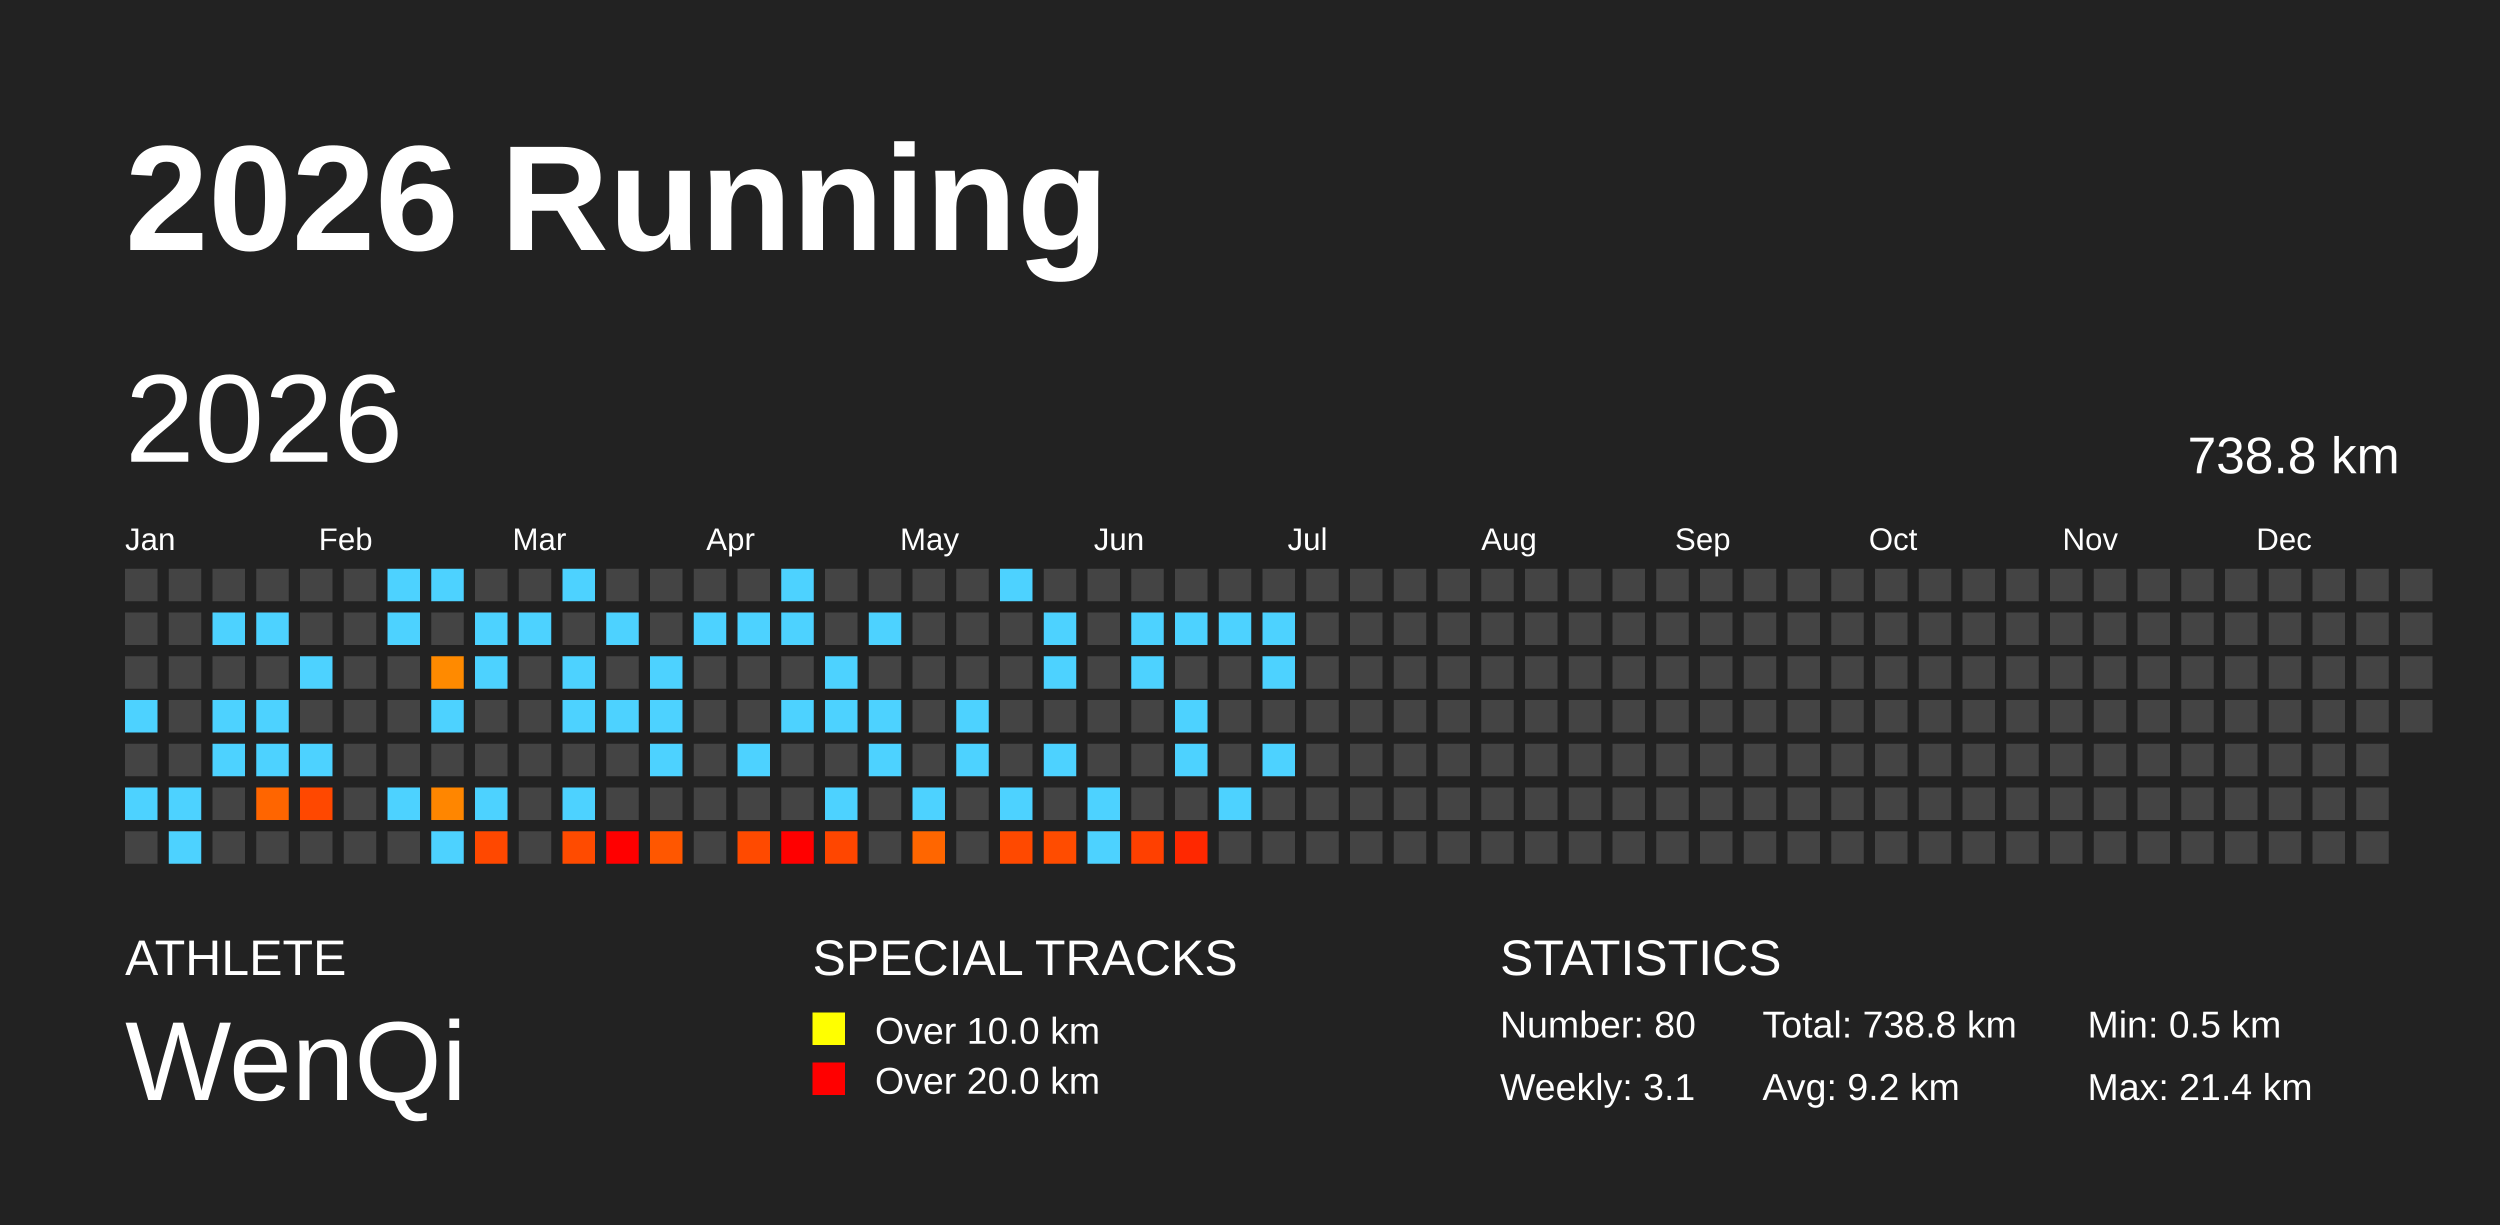
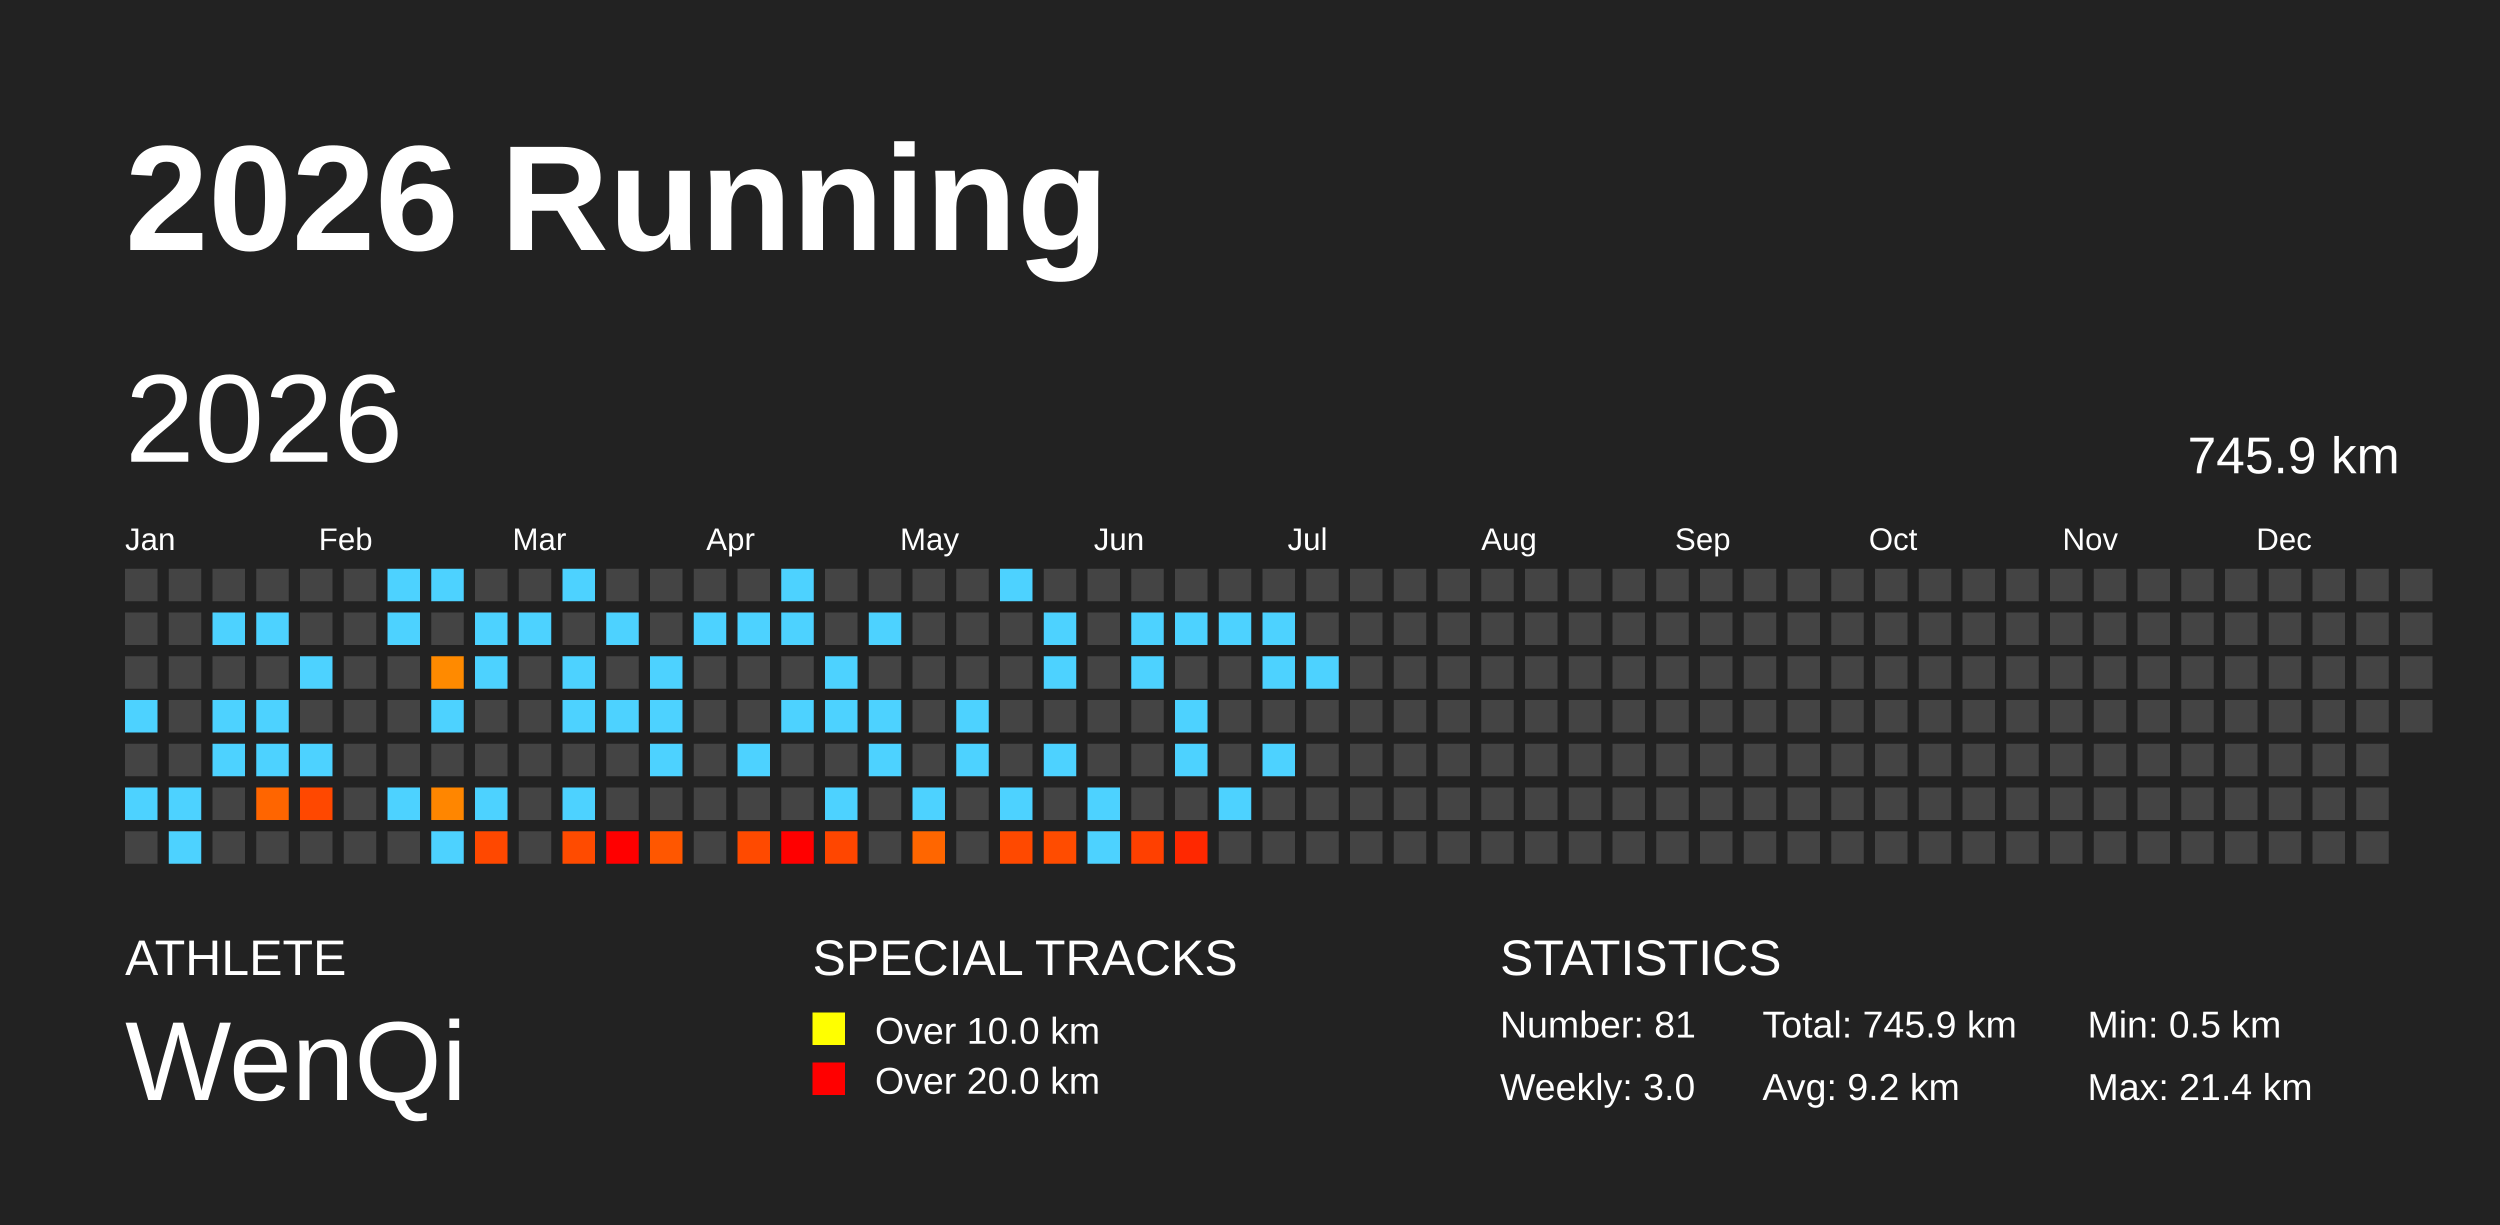
<svg xmlns="http://www.w3.org/2000/svg" baseProfile="full" height="98mm" version="1.1" viewBox="0,0,200,98" width="200mm">
  <defs />
  <rect fill="#222222" height="98" width="200" x="0" y="0" />
  <text fill="#FFFFFF" style="font-size:12px; font-family:Arial; font-weight:bold;" x="10" y="20">2026 Running</text>
  <text fill="#FFFFFF" style="font-size:4px; font-family:Arial" x="10" y="78">ATHLETE</text>
  <text fill="#FFFFFF" style="font-size:9px; font-family:Arial" x="10" y="88">WenQi</text>
  <text fill="#FFFFFF" style="font-size:4px; font-family:Arial" x="65" y="78">SPECIAL TRACKS</text>
  <rect fill="yellow" height="2.6" width="2.6" x="65" y="81" />
  <text fill="#FFFFFF" style="font-size:3px; font-family:Arial" x="70" y="83.5">Over 10.0 km</text>
  <rect fill="red" height="2.6" width="2.6" x="65" y="85" />
  <text fill="#FFFFFF" style="font-size:3px; font-family:Arial" x="70" y="87.5">Over 20.0 km</text>
  <text fill="#FFFFFF" style="font-size:4px; font-family:Arial" x="120" y="78">STATISTICS</text>
-   <text fill="#FFFFFF" style="font-size:3px; font-family:Arial" x="120" y="83">Number: 80</text>
-   <text fill="#FFFFFF" style="font-size:3px; font-family:Arial" x="120" y="88">Weekly: 3.1</text>
-   <text fill="#FFFFFF" style="font-size:3px; font-family:Arial" x="141" y="83">Total: 738.8 km</text>
+   <text fill="#FFFFFF" style="font-size:3px; font-family:Arial" x="120" y="83">Number: 81</text>
+   <text fill="#FFFFFF" style="font-size:3px; font-family:Arial" x="120" y="88">Weekly: 3.0</text>
+   <text fill="#FFFFFF" style="font-size:3px; font-family:Arial" x="141" y="83">Total: 745.9 km</text>
  <text fill="#FFFFFF" style="font-size:3px; font-family:Arial" x="141" y="88">Avg: 9.2 km</text>
  <text fill="#FFFFFF" style="font-size:3px; font-family:Arial" x="167" y="83">Min: 0.5 km</text>
  <text fill="#FFFFFF" style="font-size:3px; font-family:Arial" x="167" y="88">Max: 21.4 km</text>
  <text dominant-baseline="hanging" fill="#FFFFFF" style="font-size:10.0px; font-family:Arial;" x="10" y="30">2026</text>
-   <text dominant-baseline="hanging" fill="#FFFFFF" style="font-size:4.125px; font-family:Arial;" x="175" y="35">738.8 km</text>
+   <text dominant-baseline="hanging" fill="#FFFFFF" style="font-size:4.125px; font-family:Arial;" x="175" y="35">745.9 km</text>
  <text fill="#FFFFFF" style="font-size:2.5px; font-family:Arial" x="10.0" y="44">Jan</text>
  <text fill="#FFFFFF" style="font-size:2.5px; font-family:Arial" x="25.5" y="44">Feb</text>
  <text fill="#FFFFFF" style="font-size:2.5px; font-family:Arial" x="41.0" y="44">Mar</text>
  <text fill="#FFFFFF" style="font-size:2.5px; font-family:Arial" x="56.5" y="44">Apr</text>
  <text fill="#FFFFFF" style="font-size:2.5px; font-family:Arial" x="72.0" y="44">May</text>
  <text fill="#FFFFFF" style="font-size:2.5px; font-family:Arial" x="87.5" y="44">Jun</text>
  <text fill="#FFFFFF" style="font-size:2.5px; font-family:Arial" x="103.0" y="44">Jul</text>
  <text fill="#FFFFFF" style="font-size:2.5px; font-family:Arial" x="118.5" y="44">Aug</text>
  <text fill="#FFFFFF" style="font-size:2.5px; font-family:Arial" x="134.0" y="44">Sep</text>
  <text fill="#FFFFFF" style="font-size:2.5px; font-family:Arial" x="149.5" y="44">Oct</text>
  <text fill="#FFFFFF" style="font-size:2.5px; font-family:Arial" x="165.0" y="44">Nov</text>
  <text fill="#FFFFFF" style="font-size:2.5px; font-family:Arial" x="180.5" y="44">Dec</text>
  <rect fill="#444444" height="2.6" width="2.6" x="10.0" y="45.5" />
  <rect fill="#444444" height="2.6" width="2.6" x="10.0" y="49.0" />
  <rect fill="#444444" height="2.6" width="2.6" x="10.0" y="52.5" />
  <rect fill="#4dd2ff" height="2.6" width="2.6" x="10.0" y="56.0" />
  <rect fill="#444444" height="2.6" width="2.6" x="10.0" y="59.5" />
  <rect fill="#4dd2ff" height="2.6" width="2.6" x="10.0" y="63.0" />
  <rect fill="#444444" height="2.6" width="2.6" x="10.0" y="66.5" />
  <rect fill="#444444" height="2.6" width="2.6" x="13.5" y="45.5" />
  <rect fill="#444444" height="2.6" width="2.6" x="13.5" y="49.0" />
  <rect fill="#444444" height="2.6" width="2.6" x="13.5" y="52.5" />
  <rect fill="#444444" height="2.6" width="2.6" x="13.5" y="56.0" />
  <rect fill="#444444" height="2.6" width="2.6" x="13.5" y="59.5" />
  <rect fill="#4dd2ff" height="2.6" width="2.6" x="13.5" y="63.0" />
  <rect fill="#4dd2ff" height="2.6" width="2.6" x="13.5" y="66.5" />
  <rect fill="#444444" height="2.6" width="2.6" x="17.0" y="45.5" />
  <rect fill="#4dd2ff" height="2.6" width="2.6" x="17.0" y="49.0" />
  <rect fill="#444444" height="2.6" width="2.6" x="17.0" y="52.5" />
  <rect fill="#4dd2ff" height="2.6" width="2.6" x="17.0" y="56.0" />
  <rect fill="#4dd2ff" height="2.6" width="2.6" x="17.0" y="59.5" />
  <rect fill="#444444" height="2.6" width="2.6" x="17.0" y="63.0" />
  <rect fill="#444444" height="2.6" width="2.6" x="17.0" y="66.5" />
  <rect fill="#444444" height="2.6" width="2.6" x="20.5" y="45.5" />
  <rect fill="#4dd2ff" height="2.6" width="2.6" x="20.5" y="49.0" />
  <rect fill="#444444" height="2.6" width="2.6" x="20.5" y="52.5" />
  <rect fill="#4dd2ff" height="2.6" width="2.6" x="20.5" y="56.0" />
  <rect fill="#4dd2ff" height="2.6" width="2.6" x="20.5" y="59.5" />
  <rect fill="#ff6500" height="2.6" width="2.6" x="20.5" y="63.0" />
  <rect fill="#444444" height="2.6" width="2.6" x="20.5" y="66.5" />
  <rect fill="#444444" height="2.6" width="2.6" x="24.0" y="45.5" />
  <rect fill="#444444" height="2.6" width="2.6" x="24.0" y="49.0" />
  <rect fill="#4dd2ff" height="2.6" width="2.6" x="24.0" y="52.5" />
  <rect fill="#444444" height="2.6" width="2.6" x="24.0" y="56.0" />
  <rect fill="#4dd2ff" height="2.6" width="2.6" x="24.0" y="59.5" />
  <rect fill="#ff4800" height="2.6" width="2.6" x="24.0" y="63.0" />
  <rect fill="#444444" height="2.6" width="2.6" x="24.0" y="66.5" />
  <rect fill="#444444" height="2.6" width="2.6" x="27.5" y="45.5" />
  <rect fill="#444444" height="2.6" width="2.6" x="27.5" y="49.0" />
  <rect fill="#444444" height="2.6" width="2.6" x="27.5" y="52.5" />
  <rect fill="#444444" height="2.6" width="2.6" x="27.5" y="56.0" />
  <rect fill="#444444" height="2.6" width="2.6" x="27.5" y="59.5" />
  <rect fill="#444444" height="2.6" width="2.6" x="27.5" y="63.0" />
  <rect fill="#444444" height="2.6" width="2.6" x="27.5" y="66.5" />
  <rect fill="#4dd2ff" height="2.6" width="2.6" x="31.0" y="45.5" />
  <rect fill="#4dd2ff" height="2.6" width="2.6" x="31.0" y="49.0" />
  <rect fill="#444444" height="2.6" width="2.6" x="31.0" y="52.5" />
  <rect fill="#444444" height="2.6" width="2.6" x="31.0" y="56.0" />
  <rect fill="#444444" height="2.6" width="2.6" x="31.0" y="59.5" />
  <rect fill="#4dd2ff" height="2.6" width="2.6" x="31.0" y="63.0" />
  <rect fill="#444444" height="2.6" width="2.6" x="31.0" y="66.5" />
  <rect fill="#4dd2ff" height="2.6" width="2.6" x="34.5" y="45.5" />
  <rect fill="#444444" height="2.6" width="2.6" x="34.5" y="49.0" />
  <rect fill="#ff8a00" height="2.6" width="2.6" x="34.5" y="52.5" />
  <rect fill="#4dd2ff" height="2.6" width="2.6" x="34.5" y="56.0" />
  <rect fill="#444444" height="2.6" width="2.6" x="34.5" y="59.5" />
  <rect fill="#ff8600" height="2.6" width="2.6" x="34.5" y="63.0" />
  <rect fill="#4dd2ff" height="2.6" width="2.6" x="34.5" y="66.5" />
  <rect fill="#444444" height="2.6" width="2.6" x="38.0" y="45.5" />
  <rect fill="#4dd2ff" height="2.6" width="2.6" x="38.0" y="49.0" />
  <rect fill="#4dd2ff" height="2.6" width="2.6" x="38.0" y="52.5" />
  <rect fill="#444444" height="2.6" width="2.6" x="38.0" y="56.0" />
  <rect fill="#444444" height="2.6" width="2.6" x="38.0" y="59.5" />
  <rect fill="#4dd2ff" height="2.6" width="2.6" x="38.0" y="63.0" />
  <rect fill="#ff4800" height="2.6" width="2.6" x="38.0" y="66.5" />
  <rect fill="#444444" height="2.6" width="2.6" x="41.5" y="45.5" />
  <rect fill="#4dd2ff" height="2.6" width="2.6" x="41.5" y="49.0" />
  <rect fill="#444444" height="2.6" width="2.6" x="41.5" y="52.5" />
  <rect fill="#444444" height="2.6" width="2.6" x="41.5" y="56.0" />
  <rect fill="#444444" height="2.6" width="2.6" x="41.5" y="59.5" />
  <rect fill="#444444" height="2.6" width="2.6" x="41.5" y="63.0" />
  <rect fill="#444444" height="2.6" width="2.6" x="41.5" y="66.5" />
  <rect fill="#4dd2ff" height="2.6" width="2.6" x="45.0" y="45.5" />
  <rect fill="#444444" height="2.6" width="2.6" x="45.0" y="49.0" />
  <rect fill="#4dd2ff" height="2.6" width="2.6" x="45.0" y="52.5" />
  <rect fill="#4dd2ff" height="2.6" width="2.6" x="45.0" y="56.0" />
  <rect fill="#444444" height="2.6" width="2.6" x="45.0" y="59.5" />
  <rect fill="#4dd2ff" height="2.6" width="2.6" x="45.0" y="63.0" />
  <rect fill="#ff4b00" height="2.6" width="2.6" x="45.0" y="66.5" />
  <rect fill="#444444" height="2.6" width="2.6" x="48.5" y="45.5" />
  <rect fill="#4dd2ff" height="2.6" width="2.6" x="48.5" y="49.0" />
  <rect fill="#444444" height="2.6" width="2.6" x="48.5" y="52.5" />
  <rect fill="#4dd2ff" height="2.6" width="2.6" x="48.5" y="56.0" />
  <rect fill="#444444" height="2.6" width="2.6" x="48.5" y="59.5" />
  <rect fill="#444444" height="2.6" width="2.6" x="48.5" y="63.0" />
  <rect fill="red" height="2.6" width="2.6" x="48.5" y="66.5" />
  <rect fill="#444444" height="2.6" width="2.6" x="52.0" y="45.5" />
  <rect fill="#444444" height="2.6" width="2.6" x="52.0" y="49.0" />
  <rect fill="#4dd2ff" height="2.6" width="2.6" x="52.0" y="52.5" />
  <rect fill="#4dd2ff" height="2.6" width="2.6" x="52.0" y="56.0" />
  <rect fill="#4dd2ff" height="2.6" width="2.6" x="52.0" y="59.5" />
  <rect fill="#444444" height="2.6" width="2.6" x="52.0" y="63.0" />
  <rect fill="#ff5700" height="2.6" width="2.6" x="52.0" y="66.5" />
  <rect fill="#444444" height="2.6" width="2.6" x="55.5" y="45.5" />
  <rect fill="#4dd2ff" height="2.6" width="2.6" x="55.5" y="49.0" />
  <rect fill="#444444" height="2.6" width="2.6" x="55.5" y="52.5" />
  <rect fill="#444444" height="2.6" width="2.6" x="55.5" y="56.0" />
  <rect fill="#444444" height="2.6" width="2.6" x="55.5" y="59.5" />
  <rect fill="#444444" height="2.6" width="2.6" x="55.5" y="63.0" />
  <rect fill="#444444" height="2.6" width="2.6" x="55.5" y="66.5" />
  <rect fill="#444444" height="2.6" width="2.6" x="59.0" y="45.5" />
  <rect fill="#4dd2ff" height="2.6" width="2.6" x="59.0" y="49.0" />
  <rect fill="#444444" height="2.6" width="2.6" x="59.0" y="52.5" />
  <rect fill="#444444" height="2.6" width="2.6" x="59.0" y="56.0" />
  <rect fill="#4dd2ff" height="2.6" width="2.6" x="59.0" y="59.5" />
  <rect fill="#444444" height="2.6" width="2.6" x="59.0" y="63.0" />
  <rect fill="#ff4a00" height="2.6" width="2.6" x="59.0" y="66.5" />
  <rect fill="#4dd2ff" height="2.6" width="2.6" x="62.5" y="45.5" />
  <rect fill="#4dd2ff" height="2.6" width="2.6" x="62.5" y="49.0" />
  <rect fill="#444444" height="2.6" width="2.6" x="62.5" y="52.5" />
  <rect fill="#4dd2ff" height="2.6" width="2.6" x="62.5" y="56.0" />
  <rect fill="#444444" height="2.6" width="2.6" x="62.5" y="59.5" />
  <rect fill="#444444" height="2.6" width="2.6" x="62.5" y="63.0" />
  <rect fill="red" height="2.6" width="2.6" x="62.5" y="66.5" />
  <rect fill="#444444" height="2.6" width="2.6" x="66.0" y="45.5" />
  <rect fill="#444444" height="2.6" width="2.6" x="66.0" y="49.0" />
  <rect fill="#4dd2ff" height="2.6" width="2.6" x="66.0" y="52.5" />
  <rect fill="#4dd2ff" height="2.6" width="2.6" x="66.0" y="56.0" />
  <rect fill="#444444" height="2.6" width="2.6" x="66.0" y="59.5" />
  <rect fill="#4dd2ff" height="2.6" width="2.6" x="66.0" y="63.0" />
  <rect fill="#ff4600" height="2.6" width="2.6" x="66.0" y="66.5" />
  <rect fill="#444444" height="2.6" width="2.6" x="69.5" y="45.5" />
  <rect fill="#4dd2ff" height="2.6" width="2.6" x="69.5" y="49.0" />
  <rect fill="#444444" height="2.6" width="2.6" x="69.5" y="52.5" />
  <rect fill="#4dd2ff" height="2.6" width="2.6" x="69.5" y="56.0" />
  <rect fill="#4dd2ff" height="2.6" width="2.6" x="69.5" y="59.5" />
  <rect fill="#444444" height="2.6" width="2.6" x="69.5" y="63.0" />
  <rect fill="#444444" height="2.6" width="2.6" x="69.5" y="66.5" />
  <rect fill="#444444" height="2.6" width="2.6" x="73.0" y="45.5" />
  <rect fill="#444444" height="2.6" width="2.6" x="73.0" y="49.0" />
  <rect fill="#444444" height="2.6" width="2.6" x="73.0" y="52.5" />
  <rect fill="#444444" height="2.6" width="2.6" x="73.0" y="56.0" />
  <rect fill="#444444" height="2.6" width="2.6" x="73.0" y="59.5" />
  <rect fill="#4dd2ff" height="2.6" width="2.6" x="73.0" y="63.0" />
  <rect fill="#ff6600" height="2.6" width="2.6" x="73.0" y="66.5" />
  <rect fill="#444444" height="2.6" width="2.6" x="76.5" y="45.5" />
  <rect fill="#444444" height="2.6" width="2.6" x="76.5" y="49.0" />
  <rect fill="#444444" height="2.6" width="2.6" x="76.5" y="52.5" />
  <rect fill="#4dd2ff" height="2.6" width="2.6" x="76.5" y="56.0" />
  <rect fill="#4dd2ff" height="2.6" width="2.6" x="76.5" y="59.5" />
  <rect fill="#444444" height="2.6" width="2.6" x="76.5" y="63.0" />
  <rect fill="#444444" height="2.6" width="2.6" x="76.5" y="66.5" />
  <rect fill="#4dd2ff" height="2.6" width="2.6" x="80.0" y="45.5" />
  <rect fill="#444444" height="2.6" width="2.6" x="80.0" y="49.0" />
  <rect fill="#444444" height="2.6" width="2.6" x="80.0" y="52.5" />
  <rect fill="#444444" height="2.6" width="2.6" x="80.0" y="56.0" />
  <rect fill="#444444" height="2.6" width="2.6" x="80.0" y="59.5" />
  <rect fill="#4dd2ff" height="2.6" width="2.6" x="80.0" y="63.0" />
  <rect fill="#ff4900" height="2.6" width="2.6" x="80.0" y="66.5" />
  <rect fill="#444444" height="2.6" width="2.6" x="83.5" y="45.5" />
  <rect fill="#4dd2ff" height="2.6" width="2.6" x="83.5" y="49.0" />
  <rect fill="#4dd2ff" height="2.6" width="2.6" x="83.5" y="52.5" />
  <rect fill="#444444" height="2.6" width="2.6" x="83.5" y="56.0" />
  <rect fill="#4dd2ff" height="2.6" width="2.6" x="83.5" y="59.5" />
  <rect fill="#444444" height="2.6" width="2.6" x="83.5" y="63.0" />
  <rect fill="#ff4c00" height="2.6" width="2.6" x="83.5" y="66.5" />
  <rect fill="#444444" height="2.6" width="2.6" x="87.0" y="45.5" />
  <rect fill="#444444" height="2.6" width="2.6" x="87.0" y="49.0" />
  <rect fill="#444444" height="2.6" width="2.6" x="87.0" y="52.5" />
  <rect fill="#444444" height="2.6" width="2.6" x="87.0" y="56.0" />
  <rect fill="#444444" height="2.6" width="2.6" x="87.0" y="59.5" />
  <rect fill="#4dd2ff" height="2.6" width="2.6" x="87.0" y="63.0" />
  <rect fill="#4dd2ff" height="2.6" width="2.6" x="87.0" y="66.5" />
  <rect fill="#444444" height="2.6" width="2.6" x="90.5" y="45.5" />
  <rect fill="#4dd2ff" height="2.6" width="2.6" x="90.5" y="49.0" />
  <rect fill="#4dd2ff" height="2.6" width="2.6" x="90.5" y="52.5" />
  <rect fill="#444444" height="2.6" width="2.6" x="90.5" y="56.0" />
  <rect fill="#444444" height="2.6" width="2.6" x="90.5" y="59.5" />
  <rect fill="#444444" height="2.6" width="2.6" x="90.5" y="63.0" />
  <rect fill="#ff4000" height="2.6" width="2.6" x="90.5" y="66.5" />
  <rect fill="#444444" height="2.6" width="2.6" x="94.0" y="45.5" />
  <rect fill="#4dd2ff" height="2.6" width="2.6" x="94.0" y="49.0" />
  <rect fill="#444444" height="2.6" width="2.6" x="94.0" y="52.5" />
  <rect fill="#4dd2ff" height="2.6" width="2.6" x="94.0" y="56.0" />
  <rect fill="#4dd2ff" height="2.6" width="2.6" x="94.0" y="59.5" />
  <rect fill="#444444" height="2.6" width="2.6" x="94.0" y="63.0" />
  <rect fill="#ff2800" height="2.6" width="2.6" x="94.0" y="66.5" />
  <rect fill="#444444" height="2.6" width="2.6" x="97.5" y="45.5" />
  <rect fill="#4dd2ff" height="2.6" width="2.6" x="97.5" y="49.0" />
  <rect fill="#444444" height="2.6" width="2.6" x="97.5" y="52.5" />
  <rect fill="#444444" height="2.6" width="2.6" x="97.5" y="56.0" />
  <rect fill="#444444" height="2.6" width="2.6" x="97.5" y="59.5" />
  <rect fill="#4dd2ff" height="2.6" width="2.6" x="97.5" y="63.0" />
  <rect fill="#444444" height="2.6" width="2.6" x="97.5" y="66.5" />
  <rect fill="#444444" height="2.6" width="2.6" x="101.0" y="45.5" />
  <rect fill="#4dd2ff" height="2.6" width="2.6" x="101.0" y="49.0" />
  <rect fill="#4dd2ff" height="2.6" width="2.6" x="101.0" y="52.5" />
  <rect fill="#444444" height="2.6" width="2.6" x="101.0" y="56.0" />
  <rect fill="#4dd2ff" height="2.6" width="2.6" x="101.0" y="59.5" />
  <rect fill="#444444" height="2.6" width="2.6" x="101.0" y="63.0" />
  <rect fill="#444444" height="2.6" width="2.6" x="101.0" y="66.5" />
  <rect fill="#444444" height="2.6" width="2.6" x="104.5" y="45.5" />
  <rect fill="#444444" height="2.6" width="2.6" x="104.5" y="49.0" />
-   <rect fill="#444444" height="2.6" width="2.6" x="104.5" y="52.5" />
+   <rect fill="#4dd2ff" height="2.6" width="2.6" x="104.5" y="52.5" />
  <rect fill="#444444" height="2.6" width="2.6" x="104.5" y="56.0" />
  <rect fill="#444444" height="2.6" width="2.6" x="104.5" y="59.5" />
  <rect fill="#444444" height="2.6" width="2.6" x="104.5" y="63.0" />
  <rect fill="#444444" height="2.6" width="2.6" x="104.5" y="66.5" />
  <rect fill="#444444" height="2.6" width="2.6" x="108.0" y="45.5" />
  <rect fill="#444444" height="2.6" width="2.6" x="108.0" y="49.0" />
  <rect fill="#444444" height="2.6" width="2.6" x="108.0" y="52.5" />
  <rect fill="#444444" height="2.6" width="2.6" x="108.0" y="56.0" />
  <rect fill="#444444" height="2.6" width="2.6" x="108.0" y="59.5" />
  <rect fill="#444444" height="2.6" width="2.6" x="108.0" y="63.0" />
  <rect fill="#444444" height="2.6" width="2.6" x="108.0" y="66.5" />
  <rect fill="#444444" height="2.6" width="2.6" x="111.5" y="45.5" />
  <rect fill="#444444" height="2.6" width="2.6" x="111.5" y="49.0" />
  <rect fill="#444444" height="2.6" width="2.6" x="111.5" y="52.5" />
  <rect fill="#444444" height="2.6" width="2.6" x="111.5" y="56.0" />
  <rect fill="#444444" height="2.6" width="2.6" x="111.5" y="59.5" />
  <rect fill="#444444" height="2.6" width="2.6" x="111.5" y="63.0" />
  <rect fill="#444444" height="2.6" width="2.6" x="111.5" y="66.5" />
  <rect fill="#444444" height="2.6" width="2.6" x="115.0" y="45.5" />
  <rect fill="#444444" height="2.6" width="2.6" x="115.0" y="49.0" />
  <rect fill="#444444" height="2.6" width="2.6" x="115.0" y="52.5" />
  <rect fill="#444444" height="2.6" width="2.6" x="115.0" y="56.0" />
  <rect fill="#444444" height="2.6" width="2.6" x="115.0" y="59.5" />
  <rect fill="#444444" height="2.6" width="2.6" x="115.0" y="63.0" />
  <rect fill="#444444" height="2.6" width="2.6" x="115.0" y="66.5" />
  <rect fill="#444444" height="2.6" width="2.6" x="118.5" y="45.5" />
  <rect fill="#444444" height="2.6" width="2.6" x="118.5" y="49.0" />
  <rect fill="#444444" height="2.6" width="2.6" x="118.5" y="52.5" />
  <rect fill="#444444" height="2.6" width="2.6" x="118.5" y="56.0" />
  <rect fill="#444444" height="2.6" width="2.6" x="118.5" y="59.5" />
  <rect fill="#444444" height="2.6" width="2.6" x="118.5" y="63.0" />
  <rect fill="#444444" height="2.6" width="2.6" x="118.5" y="66.5" />
  <rect fill="#444444" height="2.6" width="2.6" x="122.0" y="45.5" />
  <rect fill="#444444" height="2.6" width="2.6" x="122.0" y="49.0" />
  <rect fill="#444444" height="2.6" width="2.6" x="122.0" y="52.5" />
  <rect fill="#444444" height="2.6" width="2.6" x="122.0" y="56.0" />
  <rect fill="#444444" height="2.6" width="2.6" x="122.0" y="59.5" />
  <rect fill="#444444" height="2.6" width="2.6" x="122.0" y="63.0" />
  <rect fill="#444444" height="2.6" width="2.6" x="122.0" y="66.5" />
  <rect fill="#444444" height="2.6" width="2.6" x="125.5" y="45.5" />
  <rect fill="#444444" height="2.6" width="2.6" x="125.5" y="49.0" />
  <rect fill="#444444" height="2.6" width="2.6" x="125.5" y="52.5" />
  <rect fill="#444444" height="2.6" width="2.6" x="125.5" y="56.0" />
  <rect fill="#444444" height="2.6" width="2.6" x="125.5" y="59.5" />
  <rect fill="#444444" height="2.6" width="2.6" x="125.5" y="63.0" />
  <rect fill="#444444" height="2.6" width="2.6" x="125.5" y="66.5" />
  <rect fill="#444444" height="2.6" width="2.6" x="129.0" y="45.5" />
  <rect fill="#444444" height="2.6" width="2.6" x="129.0" y="49.0" />
  <rect fill="#444444" height="2.6" width="2.6" x="129.0" y="52.5" />
  <rect fill="#444444" height="2.6" width="2.6" x="129.0" y="56.0" />
  <rect fill="#444444" height="2.6" width="2.6" x="129.0" y="59.5" />
  <rect fill="#444444" height="2.6" width="2.6" x="129.0" y="63.0" />
  <rect fill="#444444" height="2.6" width="2.6" x="129.0" y="66.5" />
  <rect fill="#444444" height="2.6" width="2.6" x="132.5" y="45.5" />
  <rect fill="#444444" height="2.6" width="2.6" x="132.5" y="49.0" />
  <rect fill="#444444" height="2.6" width="2.6" x="132.5" y="52.5" />
  <rect fill="#444444" height="2.6" width="2.6" x="132.5" y="56.0" />
  <rect fill="#444444" height="2.6" width="2.6" x="132.5" y="59.5" />
  <rect fill="#444444" height="2.6" width="2.6" x="132.5" y="63.0" />
  <rect fill="#444444" height="2.6" width="2.6" x="132.5" y="66.5" />
  <rect fill="#444444" height="2.6" width="2.6" x="136.0" y="45.5" />
  <rect fill="#444444" height="2.6" width="2.6" x="136.0" y="49.0" />
  <rect fill="#444444" height="2.6" width="2.6" x="136.0" y="52.5" />
  <rect fill="#444444" height="2.6" width="2.6" x="136.0" y="56.0" />
  <rect fill="#444444" height="2.6" width="2.6" x="136.0" y="59.5" />
  <rect fill="#444444" height="2.6" width="2.6" x="136.0" y="63.0" />
  <rect fill="#444444" height="2.6" width="2.6" x="136.0" y="66.5" />
  <rect fill="#444444" height="2.6" width="2.6" x="139.5" y="45.5" />
  <rect fill="#444444" height="2.6" width="2.6" x="139.5" y="49.0" />
  <rect fill="#444444" height="2.6" width="2.6" x="139.5" y="52.5" />
  <rect fill="#444444" height="2.6" width="2.6" x="139.5" y="56.0" />
  <rect fill="#444444" height="2.6" width="2.6" x="139.5" y="59.5" />
  <rect fill="#444444" height="2.6" width="2.6" x="139.5" y="63.0" />
  <rect fill="#444444" height="2.6" width="2.6" x="139.5" y="66.5" />
  <rect fill="#444444" height="2.6" width="2.6" x="143.0" y="45.5" />
  <rect fill="#444444" height="2.6" width="2.6" x="143.0" y="49.0" />
  <rect fill="#444444" height="2.6" width="2.6" x="143.0" y="52.5" />
  <rect fill="#444444" height="2.6" width="2.6" x="143.0" y="56.0" />
  <rect fill="#444444" height="2.6" width="2.6" x="143.0" y="59.5" />
  <rect fill="#444444" height="2.6" width="2.6" x="143.0" y="63.0" />
  <rect fill="#444444" height="2.6" width="2.6" x="143.0" y="66.5" />
  <rect fill="#444444" height="2.6" width="2.6" x="146.5" y="45.5" />
  <rect fill="#444444" height="2.6" width="2.6" x="146.5" y="49.0" />
  <rect fill="#444444" height="2.6" width="2.6" x="146.5" y="52.5" />
  <rect fill="#444444" height="2.6" width="2.6" x="146.5" y="56.0" />
  <rect fill="#444444" height="2.6" width="2.6" x="146.5" y="59.5" />
  <rect fill="#444444" height="2.6" width="2.6" x="146.5" y="63.0" />
  <rect fill="#444444" height="2.6" width="2.6" x="146.5" y="66.5" />
  <rect fill="#444444" height="2.6" width="2.6" x="150.0" y="45.5" />
  <rect fill="#444444" height="2.6" width="2.6" x="150.0" y="49.0" />
  <rect fill="#444444" height="2.6" width="2.6" x="150.0" y="52.5" />
  <rect fill="#444444" height="2.6" width="2.6" x="150.0" y="56.0" />
  <rect fill="#444444" height="2.6" width="2.6" x="150.0" y="59.5" />
  <rect fill="#444444" height="2.6" width="2.6" x="150.0" y="63.0" />
  <rect fill="#444444" height="2.6" width="2.6" x="150.0" y="66.5" />
  <rect fill="#444444" height="2.6" width="2.6" x="153.5" y="45.5" />
  <rect fill="#444444" height="2.6" width="2.6" x="153.5" y="49.0" />
  <rect fill="#444444" height="2.6" width="2.6" x="153.5" y="52.5" />
  <rect fill="#444444" height="2.6" width="2.6" x="153.5" y="56.0" />
  <rect fill="#444444" height="2.6" width="2.6" x="153.5" y="59.5" />
  <rect fill="#444444" height="2.6" width="2.6" x="153.5" y="63.0" />
  <rect fill="#444444" height="2.6" width="2.6" x="153.5" y="66.5" />
  <rect fill="#444444" height="2.6" width="2.6" x="157.0" y="45.5" />
  <rect fill="#444444" height="2.6" width="2.6" x="157.0" y="49.0" />
  <rect fill="#444444" height="2.6" width="2.6" x="157.0" y="52.5" />
  <rect fill="#444444" height="2.6" width="2.6" x="157.0" y="56.0" />
  <rect fill="#444444" height="2.6" width="2.6" x="157.0" y="59.5" />
  <rect fill="#444444" height="2.6" width="2.6" x="157.0" y="63.0" />
  <rect fill="#444444" height="2.6" width="2.6" x="157.0" y="66.5" />
  <rect fill="#444444" height="2.6" width="2.6" x="160.5" y="45.5" />
  <rect fill="#444444" height="2.6" width="2.6" x="160.5" y="49.0" />
  <rect fill="#444444" height="2.6" width="2.6" x="160.5" y="52.5" />
  <rect fill="#444444" height="2.6" width="2.6" x="160.5" y="56.0" />
  <rect fill="#444444" height="2.6" width="2.6" x="160.5" y="59.5" />
  <rect fill="#444444" height="2.6" width="2.6" x="160.5" y="63.0" />
  <rect fill="#444444" height="2.6" width="2.6" x="160.5" y="66.5" />
  <rect fill="#444444" height="2.6" width="2.6" x="164.0" y="45.5" />
  <rect fill="#444444" height="2.6" width="2.6" x="164.0" y="49.0" />
  <rect fill="#444444" height="2.6" width="2.6" x="164.0" y="52.5" />
  <rect fill="#444444" height="2.6" width="2.6" x="164.0" y="56.0" />
  <rect fill="#444444" height="2.6" width="2.6" x="164.0" y="59.5" />
  <rect fill="#444444" height="2.6" width="2.6" x="164.0" y="63.0" />
  <rect fill="#444444" height="2.6" width="2.6" x="164.0" y="66.5" />
  <rect fill="#444444" height="2.6" width="2.6" x="167.5" y="45.5" />
  <rect fill="#444444" height="2.6" width="2.6" x="167.5" y="49.0" />
  <rect fill="#444444" height="2.6" width="2.6" x="167.5" y="52.5" />
  <rect fill="#444444" height="2.6" width="2.6" x="167.5" y="56.0" />
  <rect fill="#444444" height="2.6" width="2.6" x="167.5" y="59.5" />
  <rect fill="#444444" height="2.6" width="2.6" x="167.5" y="63.0" />
  <rect fill="#444444" height="2.6" width="2.6" x="167.5" y="66.5" />
  <rect fill="#444444" height="2.6" width="2.6" x="171.0" y="45.5" />
  <rect fill="#444444" height="2.6" width="2.6" x="171.0" y="49.0" />
  <rect fill="#444444" height="2.6" width="2.6" x="171.0" y="52.5" />
  <rect fill="#444444" height="2.6" width="2.6" x="171.0" y="56.0" />
  <rect fill="#444444" height="2.6" width="2.6" x="171.0" y="59.5" />
  <rect fill="#444444" height="2.6" width="2.6" x="171.0" y="63.0" />
  <rect fill="#444444" height="2.6" width="2.6" x="171.0" y="66.5" />
  <rect fill="#444444" height="2.6" width="2.6" x="174.5" y="45.5" />
  <rect fill="#444444" height="2.6" width="2.6" x="174.5" y="49.0" />
  <rect fill="#444444" height="2.6" width="2.6" x="174.5" y="52.5" />
  <rect fill="#444444" height="2.6" width="2.6" x="174.5" y="56.0" />
  <rect fill="#444444" height="2.6" width="2.6" x="174.5" y="59.5" />
  <rect fill="#444444" height="2.6" width="2.6" x="174.5" y="63.0" />
  <rect fill="#444444" height="2.6" width="2.6" x="174.5" y="66.5" />
  <rect fill="#444444" height="2.6" width="2.6" x="178.0" y="45.5" />
  <rect fill="#444444" height="2.6" width="2.6" x="178.0" y="49.0" />
  <rect fill="#444444" height="2.6" width="2.6" x="178.0" y="52.5" />
  <rect fill="#444444" height="2.6" width="2.6" x="178.0" y="56.0" />
  <rect fill="#444444" height="2.6" width="2.6" x="178.0" y="59.5" />
  <rect fill="#444444" height="2.6" width="2.6" x="178.0" y="63.0" />
  <rect fill="#444444" height="2.6" width="2.6" x="178.0" y="66.5" />
  <rect fill="#444444" height="2.6" width="2.6" x="181.5" y="45.5" />
  <rect fill="#444444" height="2.6" width="2.6" x="181.5" y="49.0" />
  <rect fill="#444444" height="2.6" width="2.6" x="181.5" y="52.5" />
  <rect fill="#444444" height="2.6" width="2.6" x="181.5" y="56.0" />
  <rect fill="#444444" height="2.6" width="2.6" x="181.5" y="59.5" />
  <rect fill="#444444" height="2.6" width="2.6" x="181.5" y="63.0" />
  <rect fill="#444444" height="2.6" width="2.6" x="181.5" y="66.5" />
  <rect fill="#444444" height="2.6" width="2.6" x="185.0" y="45.5" />
  <rect fill="#444444" height="2.6" width="2.6" x="185.0" y="49.0" />
  <rect fill="#444444" height="2.6" width="2.6" x="185.0" y="52.5" />
  <rect fill="#444444" height="2.6" width="2.6" x="185.0" y="56.0" />
  <rect fill="#444444" height="2.6" width="2.6" x="185.0" y="59.5" />
  <rect fill="#444444" height="2.6" width="2.6" x="185.0" y="63.0" />
  <rect fill="#444444" height="2.6" width="2.6" x="185.0" y="66.5" />
  <rect fill="#444444" height="2.6" width="2.6" x="188.5" y="45.5" />
  <rect fill="#444444" height="2.6" width="2.6" x="188.5" y="49.0" />
  <rect fill="#444444" height="2.6" width="2.6" x="188.5" y="52.5" />
  <rect fill="#444444" height="2.6" width="2.6" x="188.5" y="56.0" />
  <rect fill="#444444" height="2.6" width="2.6" x="188.5" y="59.5" />
  <rect fill="#444444" height="2.6" width="2.6" x="188.5" y="63.0" />
  <rect fill="#444444" height="2.6" width="2.6" x="188.5" y="66.5" />
  <rect fill="#444444" height="2.6" width="2.6" x="192.0" y="45.5" />
  <rect fill="#444444" height="2.6" width="2.6" x="192.0" y="49.0" />
  <rect fill="#444444" height="2.6" width="2.6" x="192.0" y="52.5" />
  <rect fill="#444444" height="2.6" width="2.6" x="192.0" y="56.0" />
</svg>
